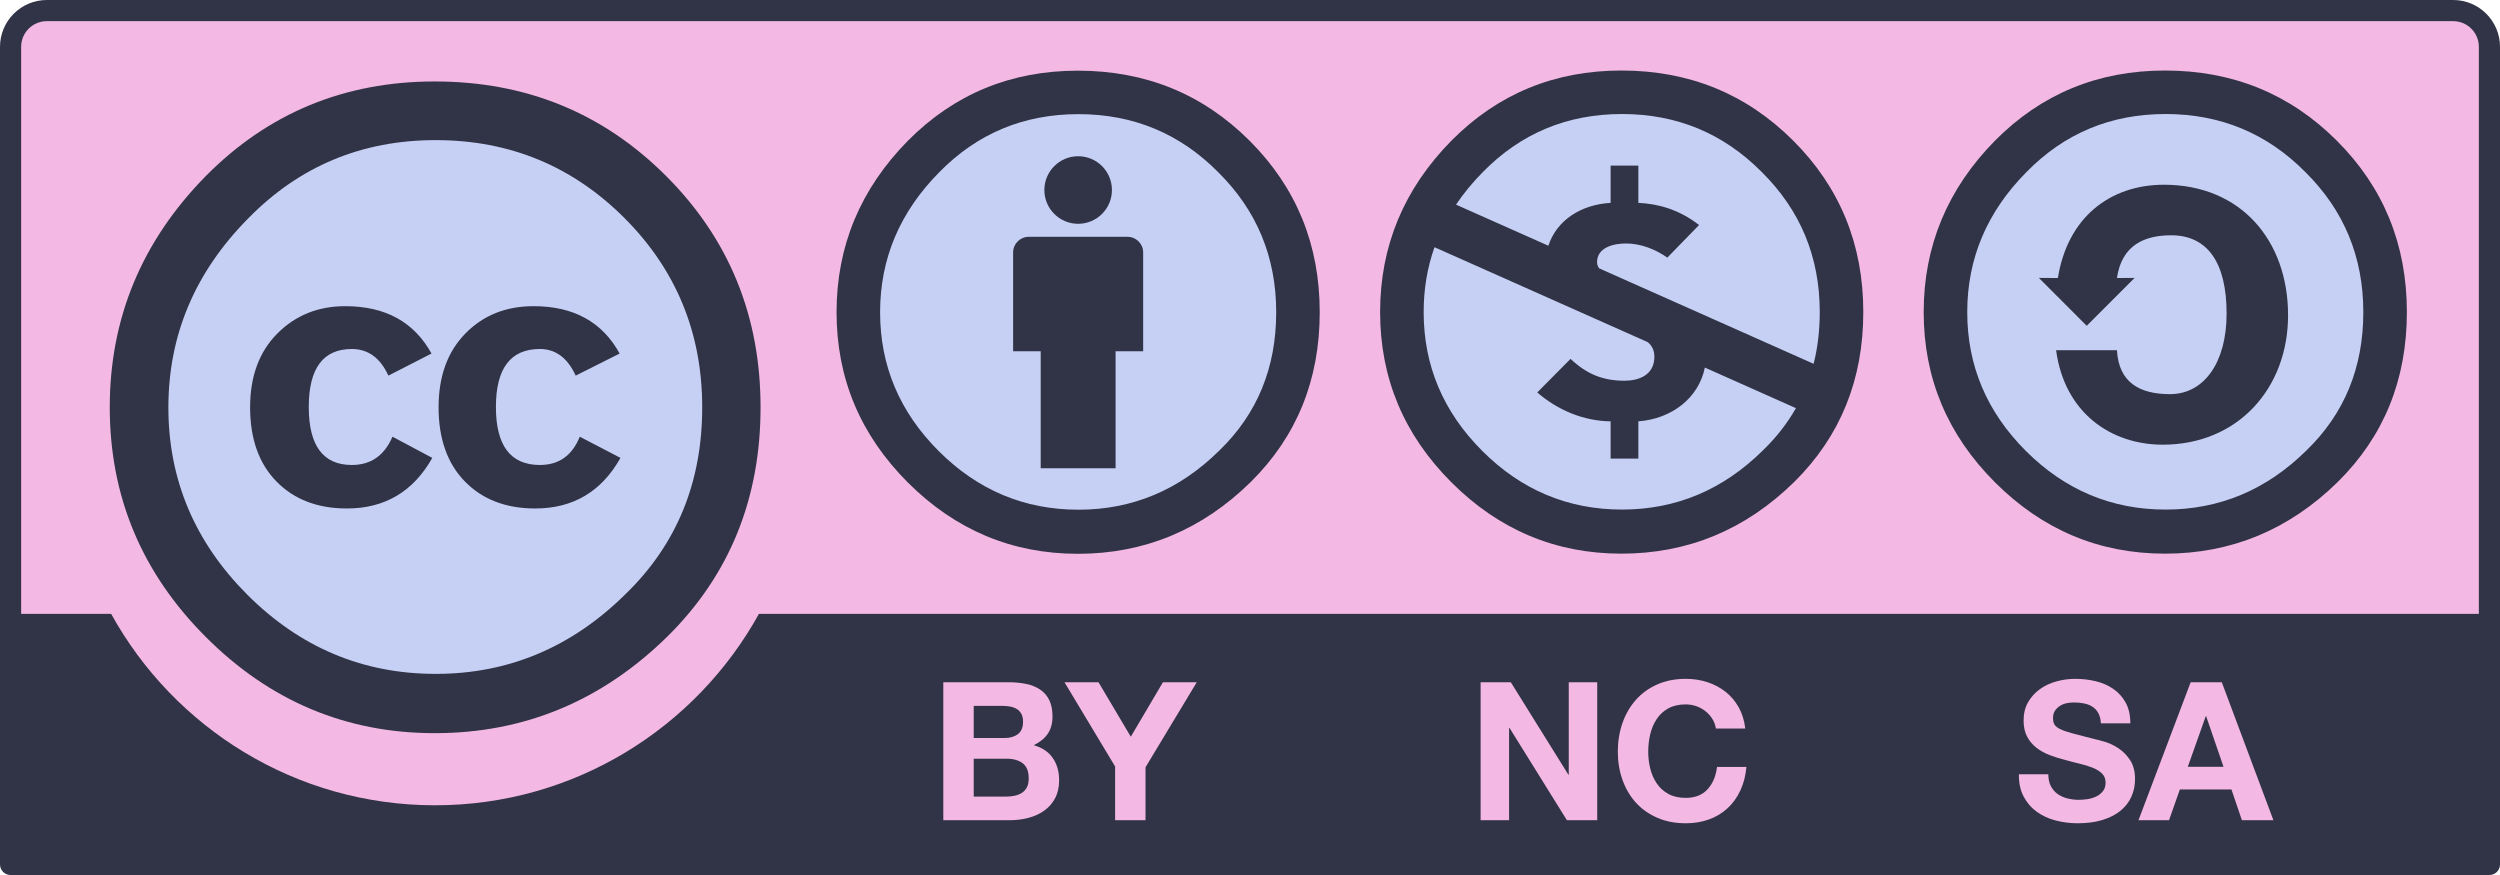
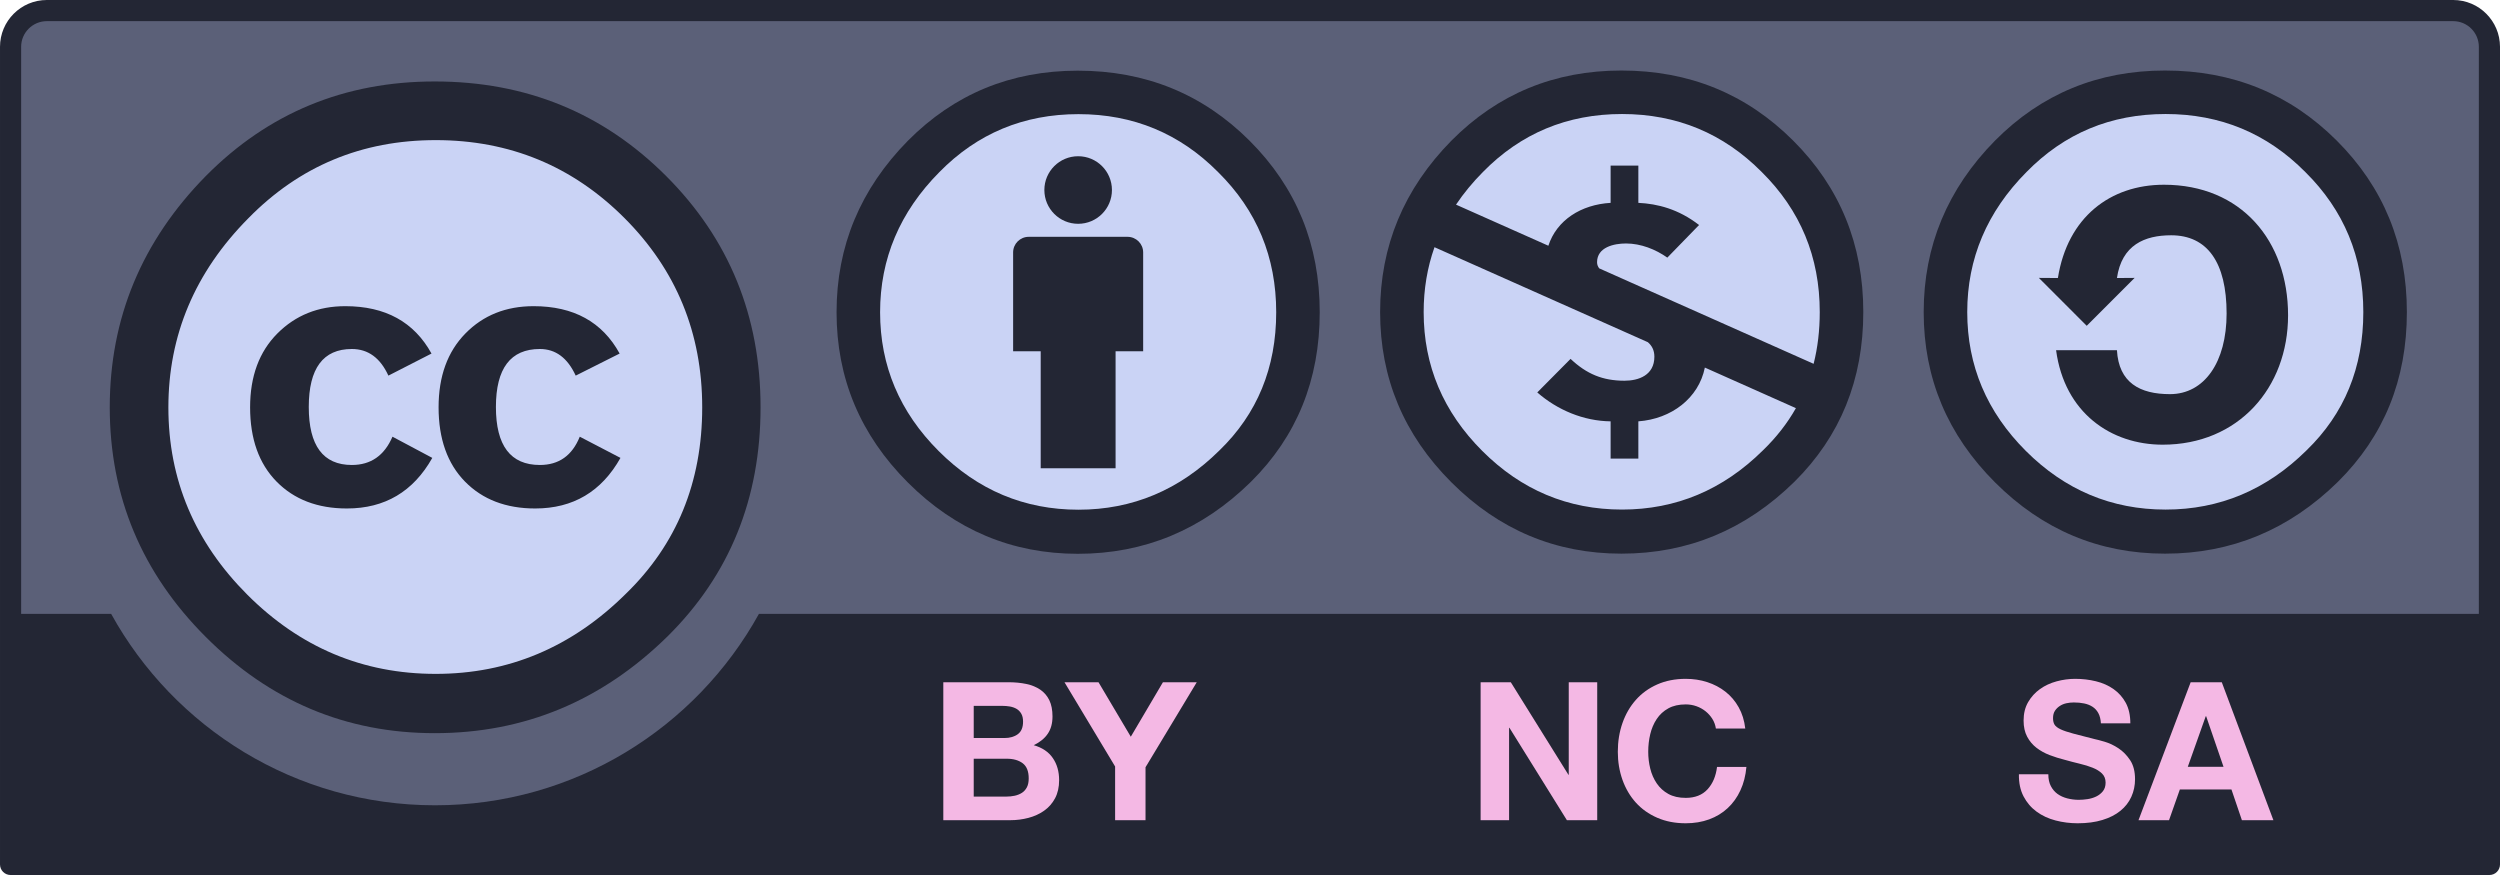
<svg xmlns="http://www.w3.org/2000/svg" width="120" height="42" id="svg2759" version="1.0">
  <defs id="defs2761" />
  <g id="layer1">
    <g transform="matrix(0.9937808,0,0,0.9936696,-437.1233,-74.43691)" id="g117">
-       <path id="path3817_5_" nodetypes="ccccccc" d="M 443.289,75.367 L 557.352,75.569 C 558.946,75.569 560.37,75.333 560.37,78.75 L 560.23,116.317 L 440.41,116.317 L 440.41,78.61 C 440.41,76.925 440.573,75.367 443.289,75.367 z" style="fill:#f4b8e4;fill-opacity:1.0" />
-       <path d="M 558.349,74.911 L 442.121,74.911 C 440.874,74.911 439.859,75.926 439.859,77.172 L 439.859,116.668 C 439.859,116.95 440.087,117.179 440.37,117.179 L 560.099,117.179 C 560.381,117.179 560.61,116.95 560.61,116.668 L 560.61,77.172 C 560.61,75.926 559.595,74.911 558.349,74.911 z M 442.121,75.933 L 558.349,75.933 C 559.033,75.933 559.588,76.489 559.588,77.172 C 559.588,77.172 559.588,93.069 559.588,104.566 L 476.515,104.566 C 473.47,110.072 467.603,113.811 460.871,113.811 C 454.136,113.811 448.271,110.076 445.228,104.566 L 440.88,104.566 C 440.88,93.069 440.88,77.172 440.88,77.172 C 440.88,76.489 441.437,75.933 442.121,75.933 z" id="path120" style="fill:#303446;fill-opacity:1.0" />
+       <path id="path3817_5_" nodetypes="ccccccc" d="M 443.289,75.367 L 557.352,75.569 C 558.946,75.569 560.37,75.333 560.37,78.75 L 560.23,116.317 L 440.41,116.317 L 440.41,78.61 C 440.41,76.925 440.573,75.367 443.289,75.367 z" style="fill:#5b6078;fill-opacity:1.0" />
+       <path d="M 558.349,74.911 L 442.121,74.911 C 440.874,74.911 439.859,75.926 439.859,77.172 L 439.859,116.668 C 439.859,116.95 440.087,117.179 440.37,117.179 L 560.099,117.179 C 560.381,117.179 560.61,116.95 560.61,116.668 L 560.61,77.172 C 560.61,75.926 559.595,74.911 558.349,74.911 z M 442.121,75.933 L 558.349,75.933 C 559.033,75.933 559.588,76.489 559.588,77.172 C 559.588,77.172 559.588,93.069 559.588,104.566 L 476.515,104.566 C 473.47,110.072 467.603,113.811 460.871,113.811 C 454.136,113.811 448.271,110.076 445.228,104.566 L 440.88,104.566 C 440.88,93.069 440.88,77.172 440.88,77.172 C 440.88,76.489 441.437,75.933 442.121,75.933 z" id="path120" style="fill:#232634;fill-opacity:1.0" />
      <g id="g5908_5_" transform="matrix(0.872921,0,0,0.872921,50.12536,143.2144)">
-         <path id="path5906_5_" cx="296.354" ry="22.94" cy="264.358" type="arc" rx="22.94" d="M 486.266,-55.707 C 486.272,-47.026 479.238,-39.985 470.558,-39.98 C 461.878,-39.974 454.836,-47.007 454.831,-55.688 C 454.831,-55.694 454.831,-55.7 454.831,-55.707 C 454.825,-64.387 461.859,-71.428 470.539,-71.434 C 479.22,-71.439 486.261,-64.406 486.266,-55.726 C 486.266,-55.719 486.266,-55.713 486.266,-55.707 z" style="fill:#c6d0f5" />
-         <g id="g5706_5_" transform="translate(-289.6157,99.0653)" style="fill:#181926">
-           <path id="path5708_5_" d="M 772.942,-167.574 C 776.427,-164.089 778.169,-159.821 778.169,-154.772 C 778.169,-149.723 776.457,-145.5 773.031,-142.104 C 769.395,-138.528 765.099,-136.74 760.141,-136.74 C 755.243,-136.74 751.021,-138.513 747.477,-142.06 C 743.931,-145.605 742.159,-149.842 742.159,-154.772 C 742.159,-159.701 743.931,-163.968 747.477,-167.574 C 750.932,-171.061 755.154,-172.804 760.141,-172.804 C 765.19,-172.804 769.456,-171.061 772.942,-167.574 z M 749.823,-165.229 C 746.876,-162.253 745.403,-158.766 745.403,-154.767 C 745.403,-150.769 746.862,-147.312 749.777,-144.396 C 752.695,-141.48 756.166,-140.021 760.195,-140.021 C 764.223,-140.021 767.725,-141.494 770.702,-144.44 C 773.528,-147.177 774.941,-150.618 774.941,-154.767 C 774.941,-158.885 773.504,-162.38 770.633,-165.252 C 767.762,-168.122 764.283,-169.558 760.195,-169.558 C 756.107,-169.558 752.648,-168.115 749.823,-165.229 z M 757.577,-156.526 C 757.127,-157.508 756.454,-157.999 755.554,-157.999 C 753.966,-157.999 753.171,-156.929 753.171,-154.79 C 753.171,-152.65 753.966,-151.581 755.554,-151.581 C 756.604,-151.581 757.353,-152.102 757.803,-153.146 L 760.006,-151.973 C 758.955,-150.107 757.38,-149.174 755.28,-149.174 C 753.66,-149.174 752.363,-149.671 751.388,-150.663 C 750.413,-151.657 749.925,-153.027 749.925,-154.772 C 749.925,-156.487 750.428,-157.848 751.433,-158.857 C 752.438,-159.865 753.691,-160.369 755.191,-160.369 C 757.411,-160.369 759,-159.495 759.962,-157.747 L 757.577,-156.526 z M 767.941,-156.526 C 767.49,-157.508 766.829,-157.999 765.958,-157.999 C 764.338,-157.999 763.526,-156.929 763.526,-154.79 C 763.526,-152.65 764.338,-151.581 765.958,-151.581 C 767.01,-151.581 767.746,-152.102 768.166,-153.146 L 770.418,-151.973 C 769.37,-150.107 767.797,-149.174 765.7,-149.174 C 764.082,-149.174 762.788,-149.671 761.814,-150.663 C 760.841,-151.657 760.354,-153.027 760.354,-154.772 C 760.354,-156.487 760.848,-157.848 761.837,-158.857 C 762.825,-159.865 764.082,-160.369 765.611,-160.369 C 767.827,-160.369 769.414,-159.495 770.372,-157.747 L 767.941,-156.526 z" style="fill:#303446;fill-opacity:1" />
+         <path id="path5906_5_" cx="296.354" ry="22.94" cy="264.358" type="arc" rx="22.94" d="M 486.266,-55.707 C 486.272,-47.026 479.238,-39.985 470.558,-39.98 C 461.878,-39.974 454.836,-47.007 454.831,-55.688 C 454.831,-55.694 454.831,-55.7 454.831,-55.707 C 454.825,-64.387 461.859,-71.428 470.539,-71.434 C 479.22,-71.439 486.261,-64.406 486.266,-55.726 C 486.266,-55.719 486.266,-55.713 486.266,-55.707 z" style="fill:#cad3f5;fill-opacity:1.0" />
+         <g id="g5706_5_" transform="translate(-289.6157,99.0653)">
+           <path id="path5708_5_" d="M 772.942,-167.574 C 776.427,-164.089 778.169,-159.821 778.169,-154.772 C 778.169,-149.723 776.457,-145.5 773.031,-142.104 C 769.395,-138.528 765.099,-136.74 760.141,-136.74 C 755.243,-136.74 751.021,-138.513 747.477,-142.06 C 743.931,-145.605 742.159,-149.842 742.159,-154.772 C 742.159,-159.701 743.931,-163.968 747.477,-167.574 C 750.932,-171.061 755.154,-172.804 760.141,-172.804 C 765.19,-172.804 769.456,-171.061 772.942,-167.574 z M 749.823,-165.229 C 746.876,-162.253 745.403,-158.766 745.403,-154.767 C 745.403,-150.769 746.862,-147.312 749.777,-144.396 C 752.695,-141.48 756.166,-140.021 760.195,-140.021 C 764.223,-140.021 767.725,-141.494 770.702,-144.44 C 773.528,-147.177 774.941,-150.618 774.941,-154.767 C 774.941,-158.885 773.504,-162.38 770.633,-165.252 C 767.762,-168.122 764.283,-169.558 760.195,-169.558 C 756.107,-169.558 752.648,-168.115 749.823,-165.229 z M 757.577,-156.526 C 757.127,-157.508 756.454,-157.999 755.554,-157.999 C 753.966,-157.999 753.171,-156.929 753.171,-154.79 C 753.171,-152.65 753.966,-151.581 755.554,-151.581 C 756.604,-151.581 757.353,-152.102 757.803,-153.146 L 760.006,-151.973 C 758.955,-150.107 757.38,-149.174 755.28,-149.174 C 753.66,-149.174 752.363,-149.671 751.388,-150.663 C 750.413,-151.657 749.925,-153.027 749.925,-154.772 C 749.925,-156.487 750.428,-157.848 751.433,-158.857 C 752.438,-159.865 753.691,-160.369 755.191,-160.369 C 757.411,-160.369 759,-159.495 759.962,-157.747 L 757.577,-156.526 z M 767.941,-156.526 C 767.49,-157.508 766.829,-157.999 765.958,-157.999 C 764.338,-157.999 763.526,-156.929 763.526,-154.79 C 763.526,-152.65 764.338,-151.581 765.958,-151.581 C 767.01,-151.581 767.746,-152.102 768.166,-153.146 L 770.418,-151.973 C 769.37,-150.107 767.797,-149.174 765.7,-149.174 C 764.082,-149.174 762.788,-149.671 761.814,-150.663 C 760.841,-151.657 760.354,-153.027 760.354,-154.772 C 760.354,-156.487 760.848,-157.848 761.837,-158.857 C 762.825,-159.865 764.082,-160.369 765.611,-160.369 C 767.827,-160.369 769.414,-159.495 770.372,-157.747 L 767.941,-156.526 z" style="fill:#232634;fill-opacity:1.0" />
        </g>
      </g>
-       <g id="g126" style="fill:#181926">
-         <circle cx="491.946" cy="90.232" r="10.806" id="circle128" style="fill:#c6d0f5" />
-         <g id="g130" style="fill:#303446;fill-opacity:1">
-           <path d="M 495.074,87.105 C 495.074,86.688 494.736,86.351 494.32,86.351 L 489.547,86.351 C 489.131,86.351 488.793,86.688 488.793,87.105 L 488.793,91.878 L 490.125,91.878 L 490.125,97.53 L 493.742,97.53 L 493.742,91.878 L 495.074,91.878 L 495.074,87.105 L 495.074,87.105 z" id="path132" style="fill:#303446;fill-opacity:1" />
-           <circle cx="491.934" cy="84.09" r="1.632" id="circle134" style="fill:#303446;fill-opacity:1" />
+       <g id="g126">
+         <circle cx="491.946" cy="90.232" r="10.806" id="circle128" style="fill:#cad3f5;fill-opacity:1.0" />
+         <g id="g130">
+           <path d="M 495.074,87.105 C 495.074,86.688 494.736,86.351 494.32,86.351 L 489.547,86.351 C 489.131,86.351 488.793,86.688 488.793,87.105 L 488.793,91.878 L 490.125,91.878 L 490.125,97.53 L 493.742,97.53 L 493.742,91.878 L 495.074,91.878 L 495.074,87.105 L 495.074,87.105 z" id="path132" style="fill:#232634;fill-opacity:1.0" />
+           <circle cx="491.934" cy="84.09" r="1.632" id="circle134" style="fill:#232634;fill-opacity:1.0" />
        </g>
-         <path clip-rule="evenodd" d="M 491.918,78.325 C 488.687,78.325 485.951,79.453 483.711,81.709 C 481.414,84.042 480.265,86.805 480.265,89.994 C 480.265,93.183 481.414,95.925 483.711,98.221 C 486.009,100.515 488.746,101.663 491.918,101.663 C 495.131,101.663 497.917,100.506 500.273,98.191 C 502.493,95.994 503.602,93.261 503.602,89.994 C 503.602,86.726 502.473,83.965 500.214,81.709 C 497.956,79.453 495.191,78.325 491.918,78.325 z M 491.949,80.425 C 494.597,80.425 496.845,81.359 498.695,83.226 C 500.565,85.073 501.5,87.33 501.5,89.994 C 501.5,92.677 500.584,94.904 498.753,96.674 C 496.826,98.58 494.557,99.533 491.949,99.533 C 489.338,99.533 487.089,98.59 485.201,96.703 C 483.312,94.817 482.368,92.581 482.368,89.994 C 482.368,87.407 483.322,85.151 485.23,83.226 C 487.061,81.359 489.3,80.425 491.949,80.425 z" id="path136" style="fill-rule:evenodd;fill:#303446;fill-opacity:1.0" />
+         <path clip-rule="evenodd" d="M 491.918,78.325 C 488.687,78.325 485.951,79.453 483.711,81.709 C 481.414,84.042 480.265,86.805 480.265,89.994 C 480.265,93.183 481.414,95.925 483.711,98.221 C 486.009,100.515 488.746,101.663 491.918,101.663 C 495.131,101.663 497.917,100.506 500.273,98.191 C 502.493,95.994 503.602,93.261 503.602,89.994 C 503.602,86.726 502.473,83.965 500.214,81.709 C 497.956,79.453 495.191,78.325 491.918,78.325 z M 491.949,80.425 C 494.597,80.425 496.845,81.359 498.695,83.226 C 500.565,85.073 501.5,87.33 501.5,89.994 C 501.5,92.677 500.584,94.904 498.753,96.674 C 496.826,98.58 494.557,99.533 491.949,99.533 C 489.338,99.533 487.089,98.59 485.201,96.703 C 483.312,94.817 482.368,92.581 482.368,89.994 C 482.368,87.407 483.322,85.151 485.23,83.226 C 487.061,81.359 489.3,80.425 491.949,80.425 z" id="path136" style="fill-rule:evenodd;fill:#232634;fill-opacity:1.0" />
      </g>
-       <g id="g138" enable-background="new    " style="fill:#f4b8e4;fill-opacity:1">
-         <path d="M 488.563,107.867 C 488.88,107.867 489.17,107.896 489.432,107.951 C 489.694,108.007 489.918,108.099 490.106,108.227 C 490.292,108.354 490.437,108.523 490.541,108.734 C 490.643,108.946 490.695,109.207 490.695,109.519 C 490.695,109.854 490.619,110.134 490.465,110.357 C 490.313,110.582 490.086,110.765 489.788,110.908 C 490.2,111.026 490.507,111.233 490.71,111.529 C 490.914,111.825 491.015,112.182 491.015,112.599 C 491.015,112.935 490.95,113.226 490.819,113.472 C 490.688,113.717 490.511,113.918 490.29,114.073 C 490.069,114.229 489.816,114.345 489.533,114.419 C 489.249,114.494 488.958,114.531 488.658,114.531 L 485.421,114.531 L 485.421,107.867 L 488.563,107.867 L 488.563,107.867 z M 488.375,110.562 C 488.637,110.562 488.852,110.5 489.02,110.376 C 489.189,110.252 489.273,110.051 489.273,109.771 C 489.273,109.616 489.245,109.488 489.189,109.39 C 489.132,109.29 489.058,109.213 488.964,109.156 C 488.871,109.101 488.763,109.062 488.642,109.04 C 488.52,109.019 488.394,109.008 488.263,109.008 L 486.89,109.008 L 486.89,110.562 L 488.375,110.562 z M 488.461,113.391 C 488.605,113.391 488.742,113.377 488.873,113.349 C 489.003,113.32 489.119,113.273 489.219,113.209 C 489.319,113.144 489.398,113.055 489.458,112.942 C 489.516,112.831 489.546,112.688 489.546,112.514 C 489.546,112.172 489.45,111.928 489.256,111.781 C 489.063,111.636 488.807,111.562 488.49,111.562 L 486.89,111.562 L 486.89,113.391 L 488.461,113.391 z" id="path140" style="fill:#f4b8e4;fill-opacity:1" />
-         <path d="M 491.274,107.867 L 492.917,107.867 L 494.477,110.499 L 496.029,107.867 L 497.663,107.867 L 495.188,111.974 L 495.188,114.531 L 493.719,114.531 L 493.719,111.937 L 491.274,107.867 z" id="path142" style="fill:#f4b8e4;fill-opacity:1" />
+       <g enable-background="new    " id="g138">
+         <path d="M 488.563,107.867 C 488.88,107.867 489.17,107.896 489.432,107.951 C 489.694,108.007 489.918,108.099 490.106,108.227 C 490.292,108.354 490.437,108.523 490.541,108.734 C 490.643,108.946 490.695,109.207 490.695,109.519 C 490.695,109.854 490.619,110.134 490.465,110.357 C 490.313,110.582 490.086,110.765 489.788,110.908 C 490.2,111.026 490.507,111.233 490.71,111.529 C 490.914,111.825 491.015,112.182 491.015,112.599 C 491.015,112.935 490.95,113.226 490.819,113.472 C 490.688,113.717 490.511,113.918 490.29,114.073 C 490.069,114.229 489.816,114.345 489.533,114.419 C 489.249,114.494 488.958,114.531 488.658,114.531 L 485.421,114.531 L 485.421,107.867 L 488.563,107.867 L 488.563,107.867 z M 488.375,110.562 C 488.637,110.562 488.852,110.5 489.02,110.376 C 489.189,110.252 489.273,110.051 489.273,109.771 C 489.273,109.616 489.245,109.488 489.189,109.39 C 489.132,109.29 489.058,109.213 488.964,109.156 C 488.871,109.101 488.763,109.062 488.642,109.04 C 488.52,109.019 488.394,109.008 488.263,109.008 L 486.89,109.008 L 486.89,110.562 L 488.375,110.562 z M 488.461,113.391 C 488.605,113.391 488.742,113.377 488.873,113.349 C 489.003,113.32 489.119,113.273 489.219,113.209 C 489.319,113.144 489.398,113.055 489.458,112.942 C 489.516,112.831 489.546,112.688 489.546,112.514 C 489.546,112.172 489.45,111.928 489.256,111.781 C 489.063,111.636 488.807,111.562 488.49,111.562 L 486.89,111.562 L 486.89,113.391 L 488.461,113.391 z" id="path140" style="fill:#f4b8e4;fill-opacity:1.0" />
+         <path d="M 491.274,107.867 L 492.917,107.867 L 494.477,110.499 L 496.029,107.867 L 497.663,107.867 L 495.188,111.974 L 495.188,114.531 L 493.719,114.531 L 493.719,111.937 L 491.274,107.867 z" id="path142" style="fill:#f4b8e4;fill-opacity:1.0" />
      </g>
-       <g id="g144" enable-background="new    " style="fill:#f4b8e4;fill-opacity:1">
-         <path d="M 538.916,112.884 C 538.997,113.039 539.103,113.165 539.237,113.262 C 539.371,113.358 539.527,113.43 539.708,113.477 C 539.887,113.523 540.073,113.547 540.266,113.547 C 540.396,113.547 540.536,113.536 540.685,113.514 C 540.833,113.492 540.973,113.45 541.104,113.388 C 541.234,113.326 541.342,113.24 541.43,113.131 C 541.516,113.022 541.56,112.884 541.56,112.716 C 541.56,112.535 541.502,112.39 541.387,112.277 C 541.273,112.165 541.122,112.072 540.936,111.997 C 540.75,111.923 540.538,111.857 540.302,111.801 C 540.066,111.745 539.827,111.683 539.584,111.614 C 539.335,111.552 539.093,111.476 538.857,111.386 C 538.622,111.296 538.41,111.179 538.223,111.035 C 538.038,110.893 537.886,110.714 537.772,110.499 C 537.657,110.284 537.599,110.024 537.599,109.72 C 537.599,109.377 537.672,109.08 537.818,108.828 C 537.964,108.576 538.156,108.366 538.391,108.197 C 538.627,108.029 538.895,107.905 539.194,107.824 C 539.492,107.743 539.791,107.703 540.088,107.703 C 540.437,107.703 540.771,107.742 541.091,107.82 C 541.411,107.897 541.696,108.024 541.944,108.198 C 542.193,108.373 542.39,108.596 542.537,108.866 C 542.682,109.138 542.755,109.466 542.755,109.852 L 541.333,109.852 C 541.321,109.652 541.28,109.487 541.208,109.357 C 541.137,109.227 541.042,109.124 540.924,109.049 C 540.807,108.975 540.672,108.921 540.521,108.891 C 540.37,108.859 540.204,108.844 540.024,108.844 C 539.907,108.844 539.789,108.856 539.671,108.881 C 539.553,108.906 539.447,108.949 539.351,109.012 C 539.254,109.074 539.176,109.151 539.114,109.245 C 539.052,109.339 539.021,109.457 539.021,109.6 C 539.021,109.73 539.045,109.837 539.095,109.917 C 539.145,109.998 539.243,110.073 539.389,110.142 C 539.536,110.21 539.737,110.278 539.995,110.347 C 540.252,110.415 540.59,110.503 541.006,110.608 C 541.13,110.633 541.303,110.679 541.523,110.744 C 541.744,110.81 541.963,110.913 542.18,111.057 C 542.398,111.2 542.585,111.392 542.745,111.631 C 542.903,111.87 542.982,112.177 542.982,112.551 C 542.982,112.855 542.922,113.139 542.804,113.4 C 542.686,113.662 542.51,113.888 542.277,114.077 C 542.043,114.268 541.754,114.415 541.409,114.52 C 541.064,114.627 540.665,114.68 540.209,114.68 C 539.842,114.68 539.487,114.634 539.141,114.544 C 538.795,114.453 538.491,114.312 538.227,114.118 C 537.962,113.925 537.752,113.678 537.596,113.379 C 537.441,113.08 537.366,112.726 537.373,112.314 L 538.794,112.314 C 538.794,112.538 538.834,112.729 538.916,112.884 z" id="path146" style="fill:#f4b8e4;fill-opacity:1" />
-         <path d="M 547.172,107.867 L 549.665,114.531 L 548.143,114.531 L 547.639,113.047 L 545.147,113.047 L 544.624,114.531 L 543.149,114.531 L 545.669,107.867 L 547.172,107.867 z M 547.256,111.953 L 546.417,109.51 L 546.397,109.51 L 545.53,111.953 L 547.256,111.953 z" id="path148" style="fill:#f4b8e4;fill-opacity:1" />
+       <g enable-background="new    " id="g144">
+         <path d="M 538.916,112.884 C 538.997,113.039 539.103,113.165 539.237,113.262 C 539.371,113.358 539.527,113.43 539.708,113.477 C 539.887,113.523 540.073,113.547 540.266,113.547 C 540.396,113.547 540.536,113.536 540.685,113.514 C 540.833,113.492 540.973,113.45 541.104,113.388 C 541.234,113.326 541.342,113.24 541.43,113.131 C 541.516,113.022 541.56,112.884 541.56,112.716 C 541.56,112.535 541.502,112.39 541.387,112.277 C 541.273,112.165 541.122,112.072 540.936,111.997 C 540.75,111.923 540.538,111.857 540.302,111.801 C 540.066,111.745 539.827,111.683 539.584,111.614 C 539.335,111.552 539.093,111.476 538.857,111.386 C 538.622,111.296 538.41,111.179 538.223,111.035 C 538.038,110.893 537.886,110.714 537.772,110.499 C 537.657,110.284 537.599,110.024 537.599,109.72 C 537.599,109.377 537.672,109.08 537.818,108.828 C 537.964,108.576 538.156,108.366 538.391,108.197 C 538.627,108.029 538.895,107.905 539.194,107.824 C 539.492,107.743 539.791,107.703 540.088,107.703 C 540.437,107.703 540.771,107.742 541.091,107.82 C 541.411,107.897 541.696,108.024 541.944,108.198 C 542.193,108.373 542.39,108.596 542.537,108.866 C 542.682,109.138 542.755,109.466 542.755,109.852 L 541.333,109.852 C 541.321,109.652 541.28,109.487 541.208,109.357 C 541.137,109.227 541.042,109.124 540.924,109.049 C 540.807,108.975 540.672,108.921 540.521,108.891 C 540.37,108.859 540.204,108.844 540.024,108.844 C 539.907,108.844 539.789,108.856 539.671,108.881 C 539.553,108.906 539.447,108.949 539.351,109.012 C 539.254,109.074 539.176,109.151 539.114,109.245 C 539.052,109.339 539.021,109.457 539.021,109.6 C 539.021,109.73 539.045,109.837 539.095,109.917 C 539.145,109.998 539.243,110.073 539.389,110.142 C 539.536,110.21 539.737,110.278 539.995,110.347 C 540.252,110.415 540.59,110.503 541.006,110.608 C 541.13,110.633 541.303,110.679 541.523,110.744 C 541.744,110.81 541.963,110.913 542.18,111.057 C 542.398,111.2 542.585,111.392 542.745,111.631 C 542.903,111.87 542.982,112.177 542.982,112.551 C 542.982,112.855 542.922,113.139 542.804,113.4 C 542.686,113.662 542.51,113.888 542.277,114.077 C 542.043,114.268 541.754,114.415 541.409,114.52 C 541.064,114.627 540.665,114.68 540.209,114.68 C 539.842,114.68 539.487,114.634 539.141,114.544 C 538.795,114.453 538.491,114.312 538.227,114.118 C 537.962,113.925 537.752,113.678 537.596,113.379 C 537.441,113.08 537.366,112.726 537.373,112.314 L 538.794,112.314 C 538.794,112.538 538.834,112.729 538.916,112.884 z" id="path146" style="fill:#f4b8e4;fill-opacity:1.0" />
+         <path d="M 547.172,107.867 L 549.665,114.531 L 548.143,114.531 L 547.639,113.047 L 545.147,113.047 L 544.624,114.531 L 543.149,114.531 L 545.669,107.867 L 547.172,107.867 z M 547.256,111.953 L 546.417,109.51 L 546.397,109.51 L 545.53,111.953 L 547.256,111.953 z" id="path148" style="fill:#f4b8e4;fill-opacity:1.0" />
      </g>
-       <g id="g150" enable-background="new    " style="fill:#f4b8e4;fill-opacity:1">
-         <path d="M 512.831,107.867 L 515.615,112.338 L 515.63,112.338 L 515.63,107.867 L 517.005,107.867 L 517.005,114.531 L 515.54,114.531 L 512.766,110.069 L 512.748,110.069 L 512.748,114.531 L 511.373,114.531 L 511.373,107.867 L 512.831,107.867 z" id="path152" style="fill:#f4b8e4;fill-opacity:1" />
-         <path d="M 522.569,109.643 C 522.482,109.502 522.373,109.379 522.242,109.273 C 522.111,109.168 521.963,109.085 521.798,109.026 C 521.633,108.967 521.46,108.938 521.281,108.938 C 520.951,108.938 520.67,109.001 520.44,109.129 C 520.209,109.256 520.023,109.427 519.88,109.642 C 519.737,109.856 519.632,110.101 519.567,110.374 C 519.501,110.647 519.469,110.931 519.469,111.223 C 519.469,111.503 519.501,111.775 519.567,112.039 C 519.632,112.304 519.737,112.542 519.88,112.753 C 520.023,112.965 520.209,113.134 520.44,113.262 C 520.67,113.39 520.951,113.453 521.281,113.453 C 521.728,113.453 522.079,113.316 522.331,113.042 C 522.583,112.769 522.737,112.407 522.792,111.959 L 524.211,111.959 C 524.174,112.376 524.078,112.753 523.922,113.089 C 523.767,113.426 523.561,113.712 523.306,113.949 C 523.051,114.187 522.752,114.367 522.41,114.492 C 522.068,114.617 521.691,114.68 521.281,114.68 C 520.77,114.68 520.311,114.591 519.903,114.413 C 519.496,114.236 519.151,113.991 518.871,113.681 C 518.59,113.369 518.375,113.003 518.225,112.583 C 518.076,112.162 518,111.71 518,111.224 C 518,110.726 518.076,110.264 518.225,109.837 C 518.375,109.41 518.59,109.038 518.871,108.721 C 519.151,108.403 519.496,108.154 519.903,107.974 C 520.311,107.793 520.77,107.703 521.281,107.703 C 521.648,107.703 521.995,107.756 522.321,107.862 C 522.648,107.968 522.941,108.122 523.199,108.325 C 523.458,108.527 523.67,108.778 523.838,109.077 C 524.006,109.376 524.112,109.719 524.156,110.104 L 522.737,110.104 C 522.711,109.937 522.656,109.782 522.569,109.643 z" id="path154" style="fill:#f4b8e4;fill-opacity:1" />
+       <g enable-background="new    " id="g150">
+         <path d="M 512.831,107.867 L 515.615,112.338 L 515.63,112.338 L 515.63,107.867 L 517.005,107.867 L 517.005,114.531 L 515.54,114.531 L 512.766,110.069 L 512.748,110.069 L 512.748,114.531 L 511.373,114.531 L 511.373,107.867 L 512.831,107.867 z" id="path152" style="fill:#f4b8e4;fill-opacity:1.0" />
+         <path d="M 522.569,109.643 C 522.482,109.502 522.373,109.379 522.242,109.273 C 522.111,109.168 521.963,109.085 521.798,109.026 C 521.633,108.967 521.46,108.938 521.281,108.938 C 520.951,108.938 520.67,109.001 520.44,109.129 C 520.209,109.256 520.023,109.427 519.88,109.642 C 519.737,109.856 519.632,110.101 519.567,110.374 C 519.501,110.647 519.469,110.931 519.469,111.223 C 519.469,111.503 519.501,111.775 519.567,112.039 C 519.632,112.304 519.737,112.542 519.88,112.753 C 520.023,112.965 520.209,113.134 520.44,113.262 C 520.67,113.39 520.951,113.453 521.281,113.453 C 521.728,113.453 522.079,113.316 522.331,113.042 C 522.583,112.769 522.737,112.407 522.792,111.959 L 524.211,111.959 C 524.174,112.376 524.078,112.753 523.922,113.089 C 523.767,113.426 523.561,113.712 523.306,113.949 C 523.051,114.187 522.752,114.367 522.41,114.492 C 522.068,114.617 521.691,114.68 521.281,114.68 C 520.77,114.68 520.311,114.591 519.903,114.413 C 519.496,114.236 519.151,113.991 518.871,113.681 C 518.59,113.369 518.375,113.003 518.225,112.583 C 518.076,112.162 518,111.71 518,111.224 C 518,110.726 518.076,110.264 518.225,109.837 C 518.375,109.41 518.59,109.038 518.871,108.721 C 519.151,108.403 519.496,108.154 519.903,107.974 C 520.311,107.793 520.77,107.703 521.281,107.703 C 521.648,107.703 521.995,107.756 522.321,107.862 C 522.648,107.968 522.941,108.122 523.199,108.325 C 523.458,108.527 523.67,108.778 523.838,109.077 C 524.006,109.376 524.112,109.719 524.156,110.104 L 522.737,110.104 C 522.711,109.937 522.656,109.782 522.569,109.643 z" id="path154" style="fill:#f4b8e4;fill-opacity:1.0" />
      </g>
      <g id="g6332_1_" transform="matrix(0.624995,0,0,0.624995,152.2987,316.9328)">
-         <path id="path6334_1_" cx="475.971" ry="29.21" cy="252.086" type="arc" rx="29.21" d="M 644.576,-363.116 C 644.584,-353.704 636.959,-346.068 627.547,-346.061 C 618.134,-346.055 610.5,-353.678 610.492,-363.092 C 610.492,-363.099 610.492,-363.109 610.492,-363.116 C 610.485,-372.527 618.111,-380.163 627.522,-380.171 C 636.934,-380.178 644.569,-372.552 644.576,-363.141 C 644.576,-363.132 644.576,-363.125 644.576,-363.116 z" style="fill:#c6d0f5" />
-         <g id="g6336_1_" transform="translate(-23.9521,-89.72962)" style="fill:#303446;fill-opacity:1">
-           <path id="path6338_1_" d="M 651.364,-292.057 C 646.192,-292.057 641.814,-290.251 638.233,-286.643 C 634.556,-282.909 632.717,-278.489 632.717,-273.386 C 632.717,-268.283 634.556,-263.896 638.233,-260.223 C 641.908,-256.552 646.286,-254.716 651.364,-254.716 C 656.505,-254.716 660.96,-256.568 664.73,-260.27 C 668.282,-263.787 670.058,-268.159 670.058,-273.386 C 670.058,-278.614 668.252,-283.033 664.636,-286.643 C 661.022,-290.251 656.599,-292.057 651.364,-292.057 z M 651.411,-288.696 C 655.649,-288.696 659.246,-287.203 662.207,-284.214 C 665.197,-281.259 666.692,-277.651 666.692,-273.386 C 666.692,-269.092 665.229,-265.53 662.299,-262.696 C 659.216,-259.648 655.585,-258.123 651.411,-258.123 C 647.236,-258.123 643.638,-259.633 640.616,-262.651 C 637.594,-265.67 636.083,-269.247 636.083,-273.386 C 636.083,-277.525 637.608,-281.135 640.663,-284.214 C 643.591,-287.203 647.174,-288.696 651.411,-288.696 z" style="fill:#303446;fill-opacity:1" />
-           <path id="path6340_1_" d="M 643.089,-276.02 C 643.833,-280.719 647.139,-283.23 651.285,-283.23 C 657.244,-283.23 660.877,-278.905 660.877,-273.138 C 660.877,-267.51 657.011,-263.139 651.191,-263.139 C 647.186,-263.139 643.6,-265.602 642.949,-270.44 L 647.652,-270.44 C 647.792,-267.929 649.422,-267.045 651.75,-267.045 C 654.403,-267.045 656.127,-269.509 656.127,-273.277 C 656.127,-277.231 654.638,-279.323 651.842,-279.323 C 649.794,-279.323 648.025,-278.578 647.652,-276.02 L 649.019,-276.03 L 645.317,-272.327 L 641.616,-276.03 L 643.089,-276.02 z" style="fill:#303446;fill-opacity:1" />
+         <path id="path6334_1_" cx="475.971" ry="29.21" cy="252.086" type="arc" rx="29.21" d="M 644.576,-363.116 C 644.584,-353.704 636.959,-346.068 627.547,-346.061 C 618.134,-346.055 610.5,-353.678 610.492,-363.092 C 610.492,-363.099 610.492,-363.109 610.492,-363.116 C 610.485,-372.527 618.111,-380.163 627.522,-380.171 C 636.934,-380.178 644.569,-372.552 644.576,-363.141 C 644.576,-363.132 644.576,-363.125 644.576,-363.116 z" style="fill:#cad3f5;fill-opacity:1.0" />
+         <g id="g6336_1_" transform="translate(-23.9521,-89.72962)">
+           <path id="path6338_1_" d="M 651.364,-292.057 C 646.192,-292.057 641.814,-290.251 638.233,-286.643 C 634.556,-282.909 632.717,-278.489 632.717,-273.386 C 632.717,-268.283 634.556,-263.896 638.233,-260.223 C 641.908,-256.552 646.286,-254.716 651.364,-254.716 C 656.505,-254.716 660.96,-256.568 664.73,-260.27 C 668.282,-263.787 670.058,-268.159 670.058,-273.386 C 670.058,-278.614 668.252,-283.033 664.636,-286.643 C 661.022,-290.251 656.599,-292.057 651.364,-292.057 z M 651.411,-288.696 C 655.649,-288.696 659.246,-287.203 662.207,-284.214 C 665.197,-281.259 666.692,-277.651 666.692,-273.386 C 666.692,-269.092 665.229,-265.53 662.299,-262.696 C 659.216,-259.648 655.585,-258.123 651.411,-258.123 C 647.236,-258.123 643.638,-259.633 640.616,-262.651 C 637.594,-265.67 636.083,-269.247 636.083,-273.386 C 636.083,-277.525 637.608,-281.135 640.663,-284.214 C 643.591,-287.203 647.174,-288.696 651.411,-288.696 z" style="fill:#232634;fill-opacity:1.0" />
+           <path id="path6340_1_" d="M 643.089,-276.02 C 643.833,-280.719 647.139,-283.23 651.285,-283.23 C 657.244,-283.23 660.877,-278.905 660.877,-273.138 C 660.877,-267.51 657.011,-263.139 651.191,-263.139 C 647.186,-263.139 643.6,-265.602 642.949,-270.44 L 647.652,-270.44 C 647.792,-267.929 649.422,-267.045 651.75,-267.045 C 654.403,-267.045 656.127,-269.509 656.127,-273.277 C 656.127,-277.231 654.638,-279.323 651.842,-279.323 C 649.794,-279.323 648.025,-278.578 647.652,-276.02 L 649.019,-276.03 L 645.317,-272.327 L 641.616,-276.03 L 643.089,-276.02 z" style="fill:#232634;fill-opacity:1.0" />
        </g>
      </g>
      <g id="g6361_1_" transform="matrix(1.146822,0,0,1.146822,-85.92464,166.153)">
-         <path id="path6363_1_" cx="475.971" ry="29.21" cy="252.086" type="arc" rx="29.21" d="M 536.237,-66.415 C 536.241,-61.186 532.005,-56.947 526.779,-56.942 C 521.551,-56.939 517.31,-61.173 517.306,-66.401 C 517.306,-66.406 517.306,-66.41 517.306,-66.415 C 517.302,-71.642 521.537,-75.882 526.764,-75.887 C 531.992,-75.891 536.233,-71.655 536.237,-66.428 C 536.237,-66.424 536.237,-66.419 536.237,-66.415 z" style="fill:#c6d0f5" />
-         <path id="path6365_1_" d="M 526.758,-76.59 C 529.611,-76.59 532.022,-75.606 533.991,-73.639 C 535.962,-71.672 536.946,-69.263 536.946,-66.415 C 536.946,-63.566 535.978,-61.183 534.043,-59.266 C 531.988,-57.248 529.56,-56.24 526.758,-56.24 C 523.991,-56.24 521.605,-57.24 519.602,-59.241 C 517.598,-61.242 516.596,-63.633 516.596,-66.415 C 516.596,-69.196 517.598,-71.604 519.602,-73.639 C 521.554,-75.606 523.94,-76.59 526.758,-76.59 z M 518.886,-69.148 C 518.582,-68.29 518.43,-67.379 518.43,-66.415 C 518.43,-64.159 519.254,-62.209 520.901,-60.564 C 522.547,-58.919 524.508,-58.097 526.784,-58.097 C 529.059,-58.097 531.037,-58.927 532.718,-60.59 C 533.28,-61.133 533.744,-61.726 534.108,-62.369 L 530.273,-64.078 C 530.013,-62.787 528.862,-61.915 527.472,-61.813 L 527.472,-60.244 L 526.304,-60.244 L 526.304,-61.813 C 525.162,-61.826 524.059,-62.293 523.215,-63.031 L 524.617,-64.444 C 525.292,-63.809 525.966,-63.524 526.888,-63.524 C 527.485,-63.524 528.147,-63.757 528.147,-64.536 C 528.147,-64.811 528.04,-65.003 527.872,-65.147 L 526.902,-65.579 L 525.694,-66.117 C 525.096,-66.383 524.59,-66.607 524.083,-66.834 L 518.886,-69.148 z M 526.784,-74.758 C 524.474,-74.758 522.523,-73.944 520.926,-72.316 C 520.492,-71.878 520.114,-71.419 519.793,-70.941 L 523.682,-69.21 C 524.034,-70.289 525.059,-70.943 526.304,-71.016 L 526.304,-72.585 L 527.472,-72.585 L 527.472,-71.016 C 528.277,-70.977 529.159,-70.757 530.029,-70.083 L 528.692,-68.709 C 528.198,-69.059 527.576,-69.305 526.952,-69.305 C 526.447,-69.305 525.733,-69.15 525.733,-68.515 C 525.733,-68.418 525.765,-68.332 525.824,-68.257 L 527.125,-67.677 L 528.006,-67.285 C 528.569,-67.034 529.107,-66.795 529.64,-66.558 L 534.854,-64.236 C 535.026,-64.919 535.112,-65.646 535.112,-66.415 C 535.112,-68.739 534.297,-70.705 532.668,-72.316 C 531.054,-73.944 529.093,-74.758 526.784,-74.758 z" style="fill:#303446;fill-opacity:1" />
+         <path id="path6363_1_" cx="475.971" ry="29.21" cy="252.086" type="arc" rx="29.21" d="M 536.237,-66.415 C 536.241,-61.186 532.005,-56.947 526.779,-56.942 C 521.551,-56.939 517.31,-61.173 517.306,-66.401 C 517.306,-66.406 517.306,-66.41 517.306,-66.415 C 517.302,-71.642 521.537,-75.882 526.764,-75.887 C 531.992,-75.891 536.233,-71.655 536.237,-66.428 C 536.237,-66.424 536.237,-66.419 536.237,-66.415 z" style="fill:#cad3f5;fill-opacity:1.0" />
+         <path id="path6365_1_" d="M 526.758,-76.59 C 529.611,-76.59 532.022,-75.606 533.991,-73.639 C 535.962,-71.672 536.946,-69.263 536.946,-66.415 C 536.946,-63.566 535.978,-61.183 534.043,-59.266 C 531.988,-57.248 529.56,-56.24 526.758,-56.24 C 523.991,-56.24 521.605,-57.24 519.602,-59.241 C 517.598,-61.242 516.596,-63.633 516.596,-66.415 C 516.596,-69.196 517.598,-71.604 519.602,-73.639 C 521.554,-75.606 523.94,-76.59 526.758,-76.59 z M 518.886,-69.148 C 518.582,-68.29 518.43,-67.379 518.43,-66.415 C 518.43,-64.159 519.254,-62.209 520.901,-60.564 C 522.547,-58.919 524.508,-58.097 526.784,-58.097 C 529.059,-58.097 531.037,-58.927 532.718,-60.59 C 533.28,-61.133 533.744,-61.726 534.108,-62.369 L 530.273,-64.078 C 530.013,-62.787 528.862,-61.915 527.472,-61.813 L 527.472,-60.244 L 526.304,-60.244 L 526.304,-61.813 C 525.162,-61.826 524.059,-62.293 523.215,-63.031 L 524.617,-64.444 C 525.292,-63.809 525.966,-63.524 526.888,-63.524 C 527.485,-63.524 528.147,-63.757 528.147,-64.536 C 528.147,-64.811 528.04,-65.003 527.872,-65.147 L 526.902,-65.579 L 525.694,-66.117 C 525.096,-66.383 524.59,-66.607 524.083,-66.834 L 518.886,-69.148 z M 526.784,-74.758 C 524.474,-74.758 522.523,-73.944 520.926,-72.316 C 520.492,-71.878 520.114,-71.419 519.793,-70.941 L 523.682,-69.21 C 524.034,-70.289 525.059,-70.943 526.304,-71.016 L 526.304,-72.585 L 527.472,-72.585 L 527.472,-71.016 C 528.277,-70.977 529.159,-70.757 530.029,-70.083 L 528.692,-68.709 C 528.198,-69.059 527.576,-69.305 526.952,-69.305 C 526.447,-69.305 525.733,-69.15 525.733,-68.515 C 525.733,-68.418 525.765,-68.332 525.824,-68.257 L 527.125,-67.677 L 528.006,-67.285 C 528.569,-67.034 529.107,-66.795 529.64,-66.558 L 534.854,-64.236 C 535.026,-64.919 535.112,-65.646 535.112,-66.415 C 535.112,-68.739 534.297,-70.705 532.668,-72.316 C 531.054,-73.944 529.093,-74.758 526.784,-74.758 z" style="fill:#232634;fill-opacity:1.0" />
      </g>
    </g>
  </g>
</svg>
